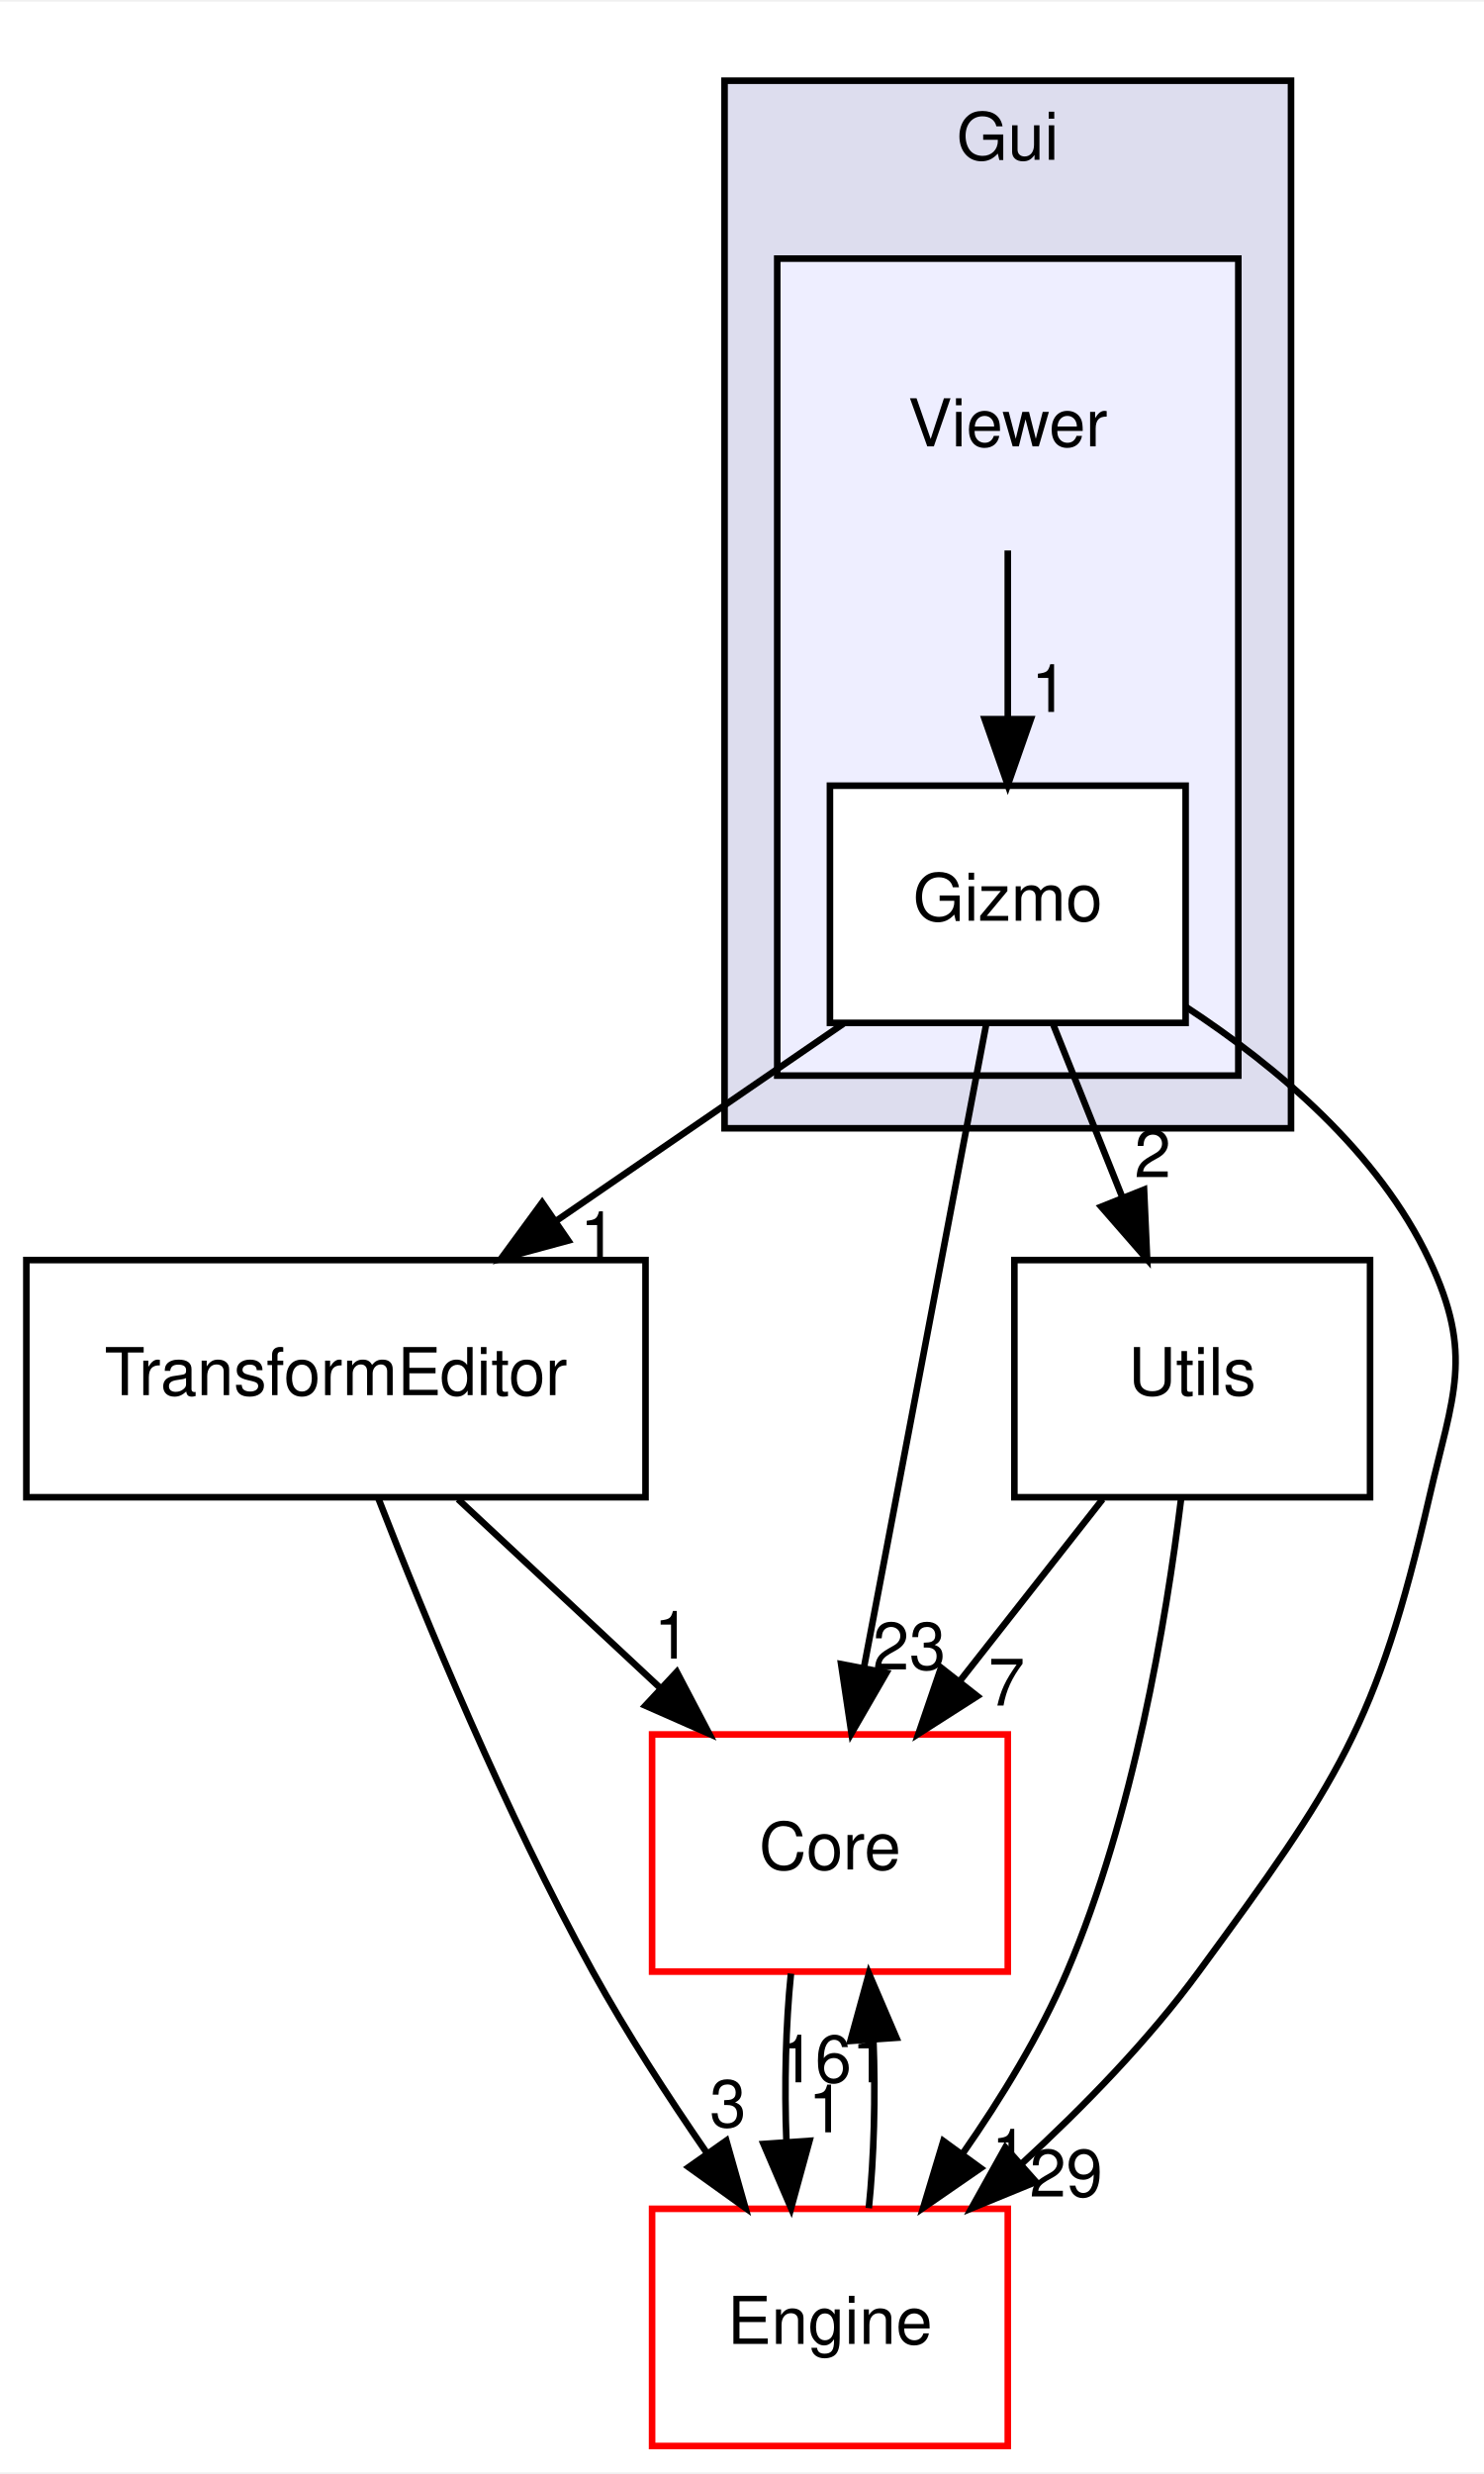
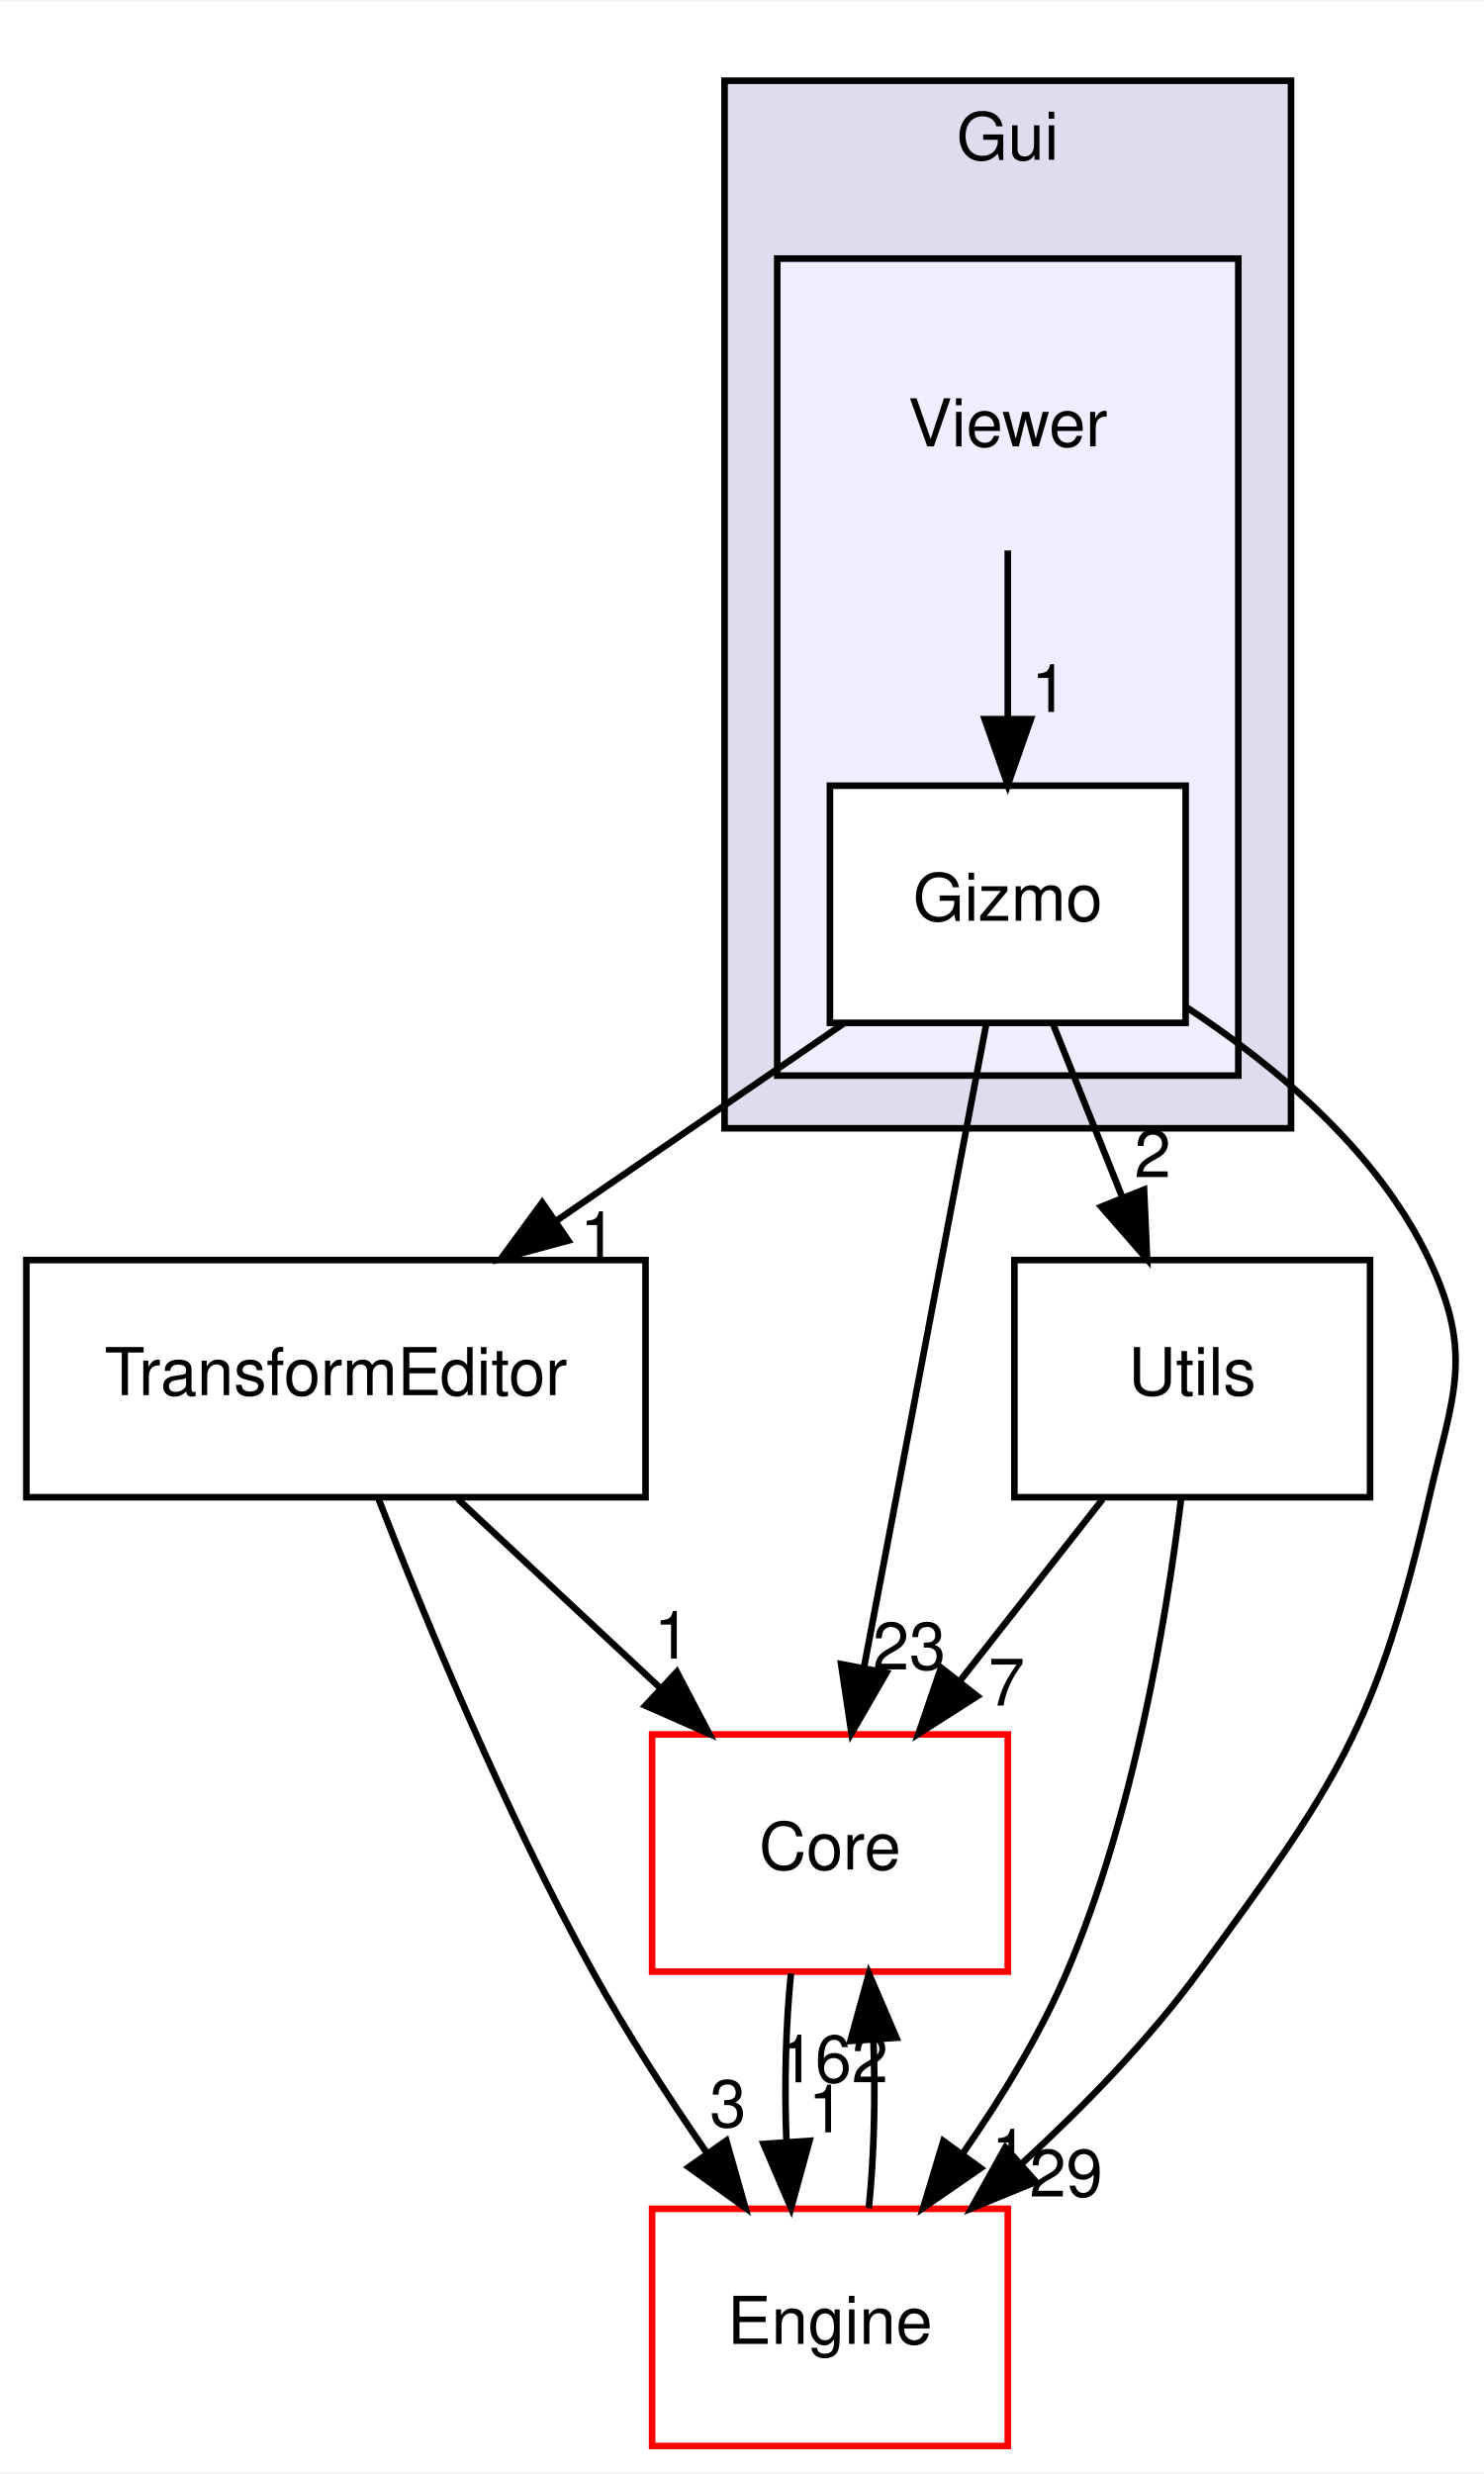
<svg xmlns="http://www.w3.org/2000/svg" xmlns:xlink="http://www.w3.org/1999/xlink" width="225pt" height="375pt" viewBox="0.00 0.00 225.30 375.00">
  <g id="graph0" class="graph" transform="scale(1 1) rotate(0) translate(4 371)">
    <polygon fill="white" stroke="transparent" points="-4,4 -4,-371 221.3,-371 221.3,4 -4,4" />
    <g id="clust1" class="cluster">
      <g id="a_clust1">
        <a xlink:href="dir_b5ac5e964c12a6b13a9d28feb9f3d3ed.html" target="_top" xlink:title="Gui">
          <polygon fill="#ddddee" stroke="black" points="106,-200 106,-359 192,-359 192,-200 106,-200" />
          <text text-anchor="middle" x="149" y="-347" font-family="Helvetica,sans-Serif" font-size="10.00">Gui</text>
        </a>
      </g>
    </g>
    <g id="clust2" class="cluster">
      <g id="a_clust2">
        <a xlink:href="dir_b04feb2291820e8d3d098807c21e4559.html" target="_top">
          <polygon fill="#eeeeff" stroke="black" points="114,-208 114,-332 184,-332 184,-208 114,-208" />
        </a>
      </g>
    </g>
    <g id="node1" class="node">
      <text text-anchor="middle" x="149" y="-303.5" font-family="Helvetica,sans-Serif" font-size="10.00">Viewer</text>
    </g>
    <g id="node2" class="node">
      <g id="a_node2">
        <a xlink:href="dir_48f4a0e7ee74be957161ce5a9fe8f935.html" target="_top" xlink:title="Gizmo">
          <polygon fill="white" stroke="black" points="176,-252 122,-252 122,-216 176,-216 176,-252" />
          <text text-anchor="middle" x="149" y="-231.5" font-family="Helvetica,sans-Serif" font-size="10.00">Gizmo</text>
        </a>
      </g>
    </g>
    <g id="edge2" class="edge">
      <path fill="none" stroke="black" d="M149,-287.7C149,-279.98 149,-270.71 149,-262.11" />
      <polygon fill="black" stroke="black" points="152.5,-262.1 149,-252.1 145.5,-262.1 152.5,-262.1" />
      <g id="a_edge2-headlabel">
        <a xlink:href="dir_000027_000028.html" target="_top" xlink:title="1">
          <text text-anchor="middle" x="155.34" y="-263.2" font-family="Helvetica,sans-Serif" font-size="10.00">1</text>
        </a>
      </g>
    </g>
    <g id="node3" class="node">
      <g id="a_node3">
        <a xlink:href="dir_a2f0e5642e47e7ed59fe0f0829eafb5f.html" target="_top" xlink:title="Core">
          <polygon fill="white" stroke="red" points="149,-108 95,-108 95,-72 149,-72 149,-108" />
          <text text-anchor="middle" x="122" y="-87.5" font-family="Helvetica,sans-Serif" font-size="10.00">Core</text>
        </a>
      </g>
    </g>
    <g id="edge8" class="edge">
      <path fill="none" stroke="black" d="M145.74,-215.87C141.14,-191.67 132.69,-147.21 127.21,-118.39" />
      <polygon fill="black" stroke="black" points="130.57,-117.36 125.27,-108.19 123.7,-118.67 130.57,-117.36" />
      <g id="a_edge8-headlabel">
        <a xlink:href="dir_000028_000004.html" target="_top" xlink:title="23">
          <text text-anchor="middle" x="134.04" y="-117.86" font-family="Helvetica,sans-Serif" font-size="10.00">23</text>
        </a>
      </g>
    </g>
    <g id="node4" class="node">
      <g id="a_node4">
        <a xlink:href="dir_2a529fd74e7782bdaa5de0314056ee46.html" target="_top" xlink:title="TransformEditor">
          <polygon fill="none" stroke="black" points="94,-180 0,-180 0,-144 94,-144 94,-180" />
          <text text-anchor="middle" x="47" y="-159.5" font-family="Helvetica,sans-Serif" font-size="10.00">TransformEditor</text>
        </a>
      </g>
    </g>
    <g id="edge9" class="edge">
      <path fill="none" stroke="black" d="M124.05,-215.88C110.96,-206.89 94.74,-195.76 80.56,-186.03" />
      <polygon fill="black" stroke="black" points="82.27,-182.96 72.05,-180.19 78.31,-188.73 82.27,-182.96" />
      <g id="a_edge9-headlabel">
        <a xlink:href="dir_000028_000024.html" target="_top" xlink:title="1">
          <text text-anchor="middle" x="86.84" y="-180.16" font-family="Helvetica,sans-Serif" font-size="10.00">1</text>
        </a>
      </g>
    </g>
    <g id="node5" class="node">
      <g id="a_node5">
        <a xlink:href="dir_53dbd7b5b1f80ee648ea4591020754f4.html" target="_top" xlink:title="Utils">
          <polygon fill="none" stroke="black" points="204,-180 150,-180 150,-144 204,-144 204,-180" />
          <text text-anchor="middle" x="177" y="-159.5" font-family="Helvetica,sans-Serif" font-size="10.00">Utils</text>
        </a>
      </g>
    </g>
    <g id="edge10" class="edge">
      <path fill="none" stroke="black" d="M155.92,-215.7C159.07,-207.81 162.88,-198.3 166.38,-189.55" />
      <polygon fill="black" stroke="black" points="169.69,-190.69 170.16,-180.1 163.19,-188.09 169.69,-190.69" />
      <g id="a_edge10-headlabel">
        <a xlink:href="dir_000028_000026.html" target="_top" xlink:title="2">
          <text text-anchor="middle" x="171" y="-192.58" font-family="Helvetica,sans-Serif" font-size="10.00">2</text>
        </a>
      </g>
    </g>
    <g id="node6" class="node">
      <g id="a_node6">
        <a xlink:href="dir_3072bc1f55ed1280fe4fbe6b21c78379.html" target="_top" xlink:title="Engine">
          <polygon fill="white" stroke="red" points="149,-36 95,-36 95,0 149,0 149,-36" />
          <text text-anchor="middle" x="122" y="-15.5" font-family="Helvetica,sans-Serif" font-size="10.00">Engine</text>
        </a>
      </g>
    </g>
    <g id="edge11" class="edge">
      <path fill="none" stroke="black" d="M176.1,-218.39C189.89,-209.34 205.33,-196.32 213,-180 219.81,-165.52 216.59,-159.59 213,-144 205.02,-109.33 199.04,-100.69 178,-72 170.33,-61.54 160.45,-51.41 151.12,-42.85" />
      <polygon fill="black" stroke="black" points="153.28,-40.09 143.48,-36.07 148.63,-45.32 153.28,-40.09" />
      <g id="a_edge11-headlabel">
        <a xlink:href="dir_000028_000014.html" target="_top" xlink:title="29">
          <text text-anchor="middle" x="157.86" y="-37.86" font-family="Helvetica,sans-Serif" font-size="10.00">29</text>
        </a>
      </g>
    </g>
    <g id="edge1" class="edge">
      <path fill="none" stroke="black" d="M116.08,-71.7C115.29,-63.98 115.06,-54.71 115.4,-46.11" />
      <polygon fill="black" stroke="black" points="118.9,-46.32 116.1,-36.1 111.92,-45.84 118.9,-46.32" />
      <g id="a_edge1-headlabel">
        <a xlink:href="dir_000004_000014.html" target="_top" xlink:title="1">
          <text text-anchor="middle" x="121.48" y="-47.61" font-family="Helvetica,sans-Serif" font-size="10.00">1</text>
        </a>
      </g>
    </g>
    <g id="edge3" class="edge">
      <path fill="none" stroke="black" d="M65.54,-143.7C74.8,-135.05 86.16,-124.45 96.26,-115.03" />
      <polygon fill="black" stroke="black" points="98.75,-117.49 103.67,-108.1 93.98,-112.37 98.75,-117.49" />
      <g id="a_edge3-headlabel">
        <a xlink:href="dir_000024_000004.html" target="_top" xlink:title="1">
          <text text-anchor="middle" x="98.06" y="-119.51" font-family="Helvetica,sans-Serif" font-size="10.00">1</text>
        </a>
      </g>
    </g>
    <g id="edge4" class="edge">
      <path fill="none" stroke="black" d="M53.44,-143.83C60.53,-125.57 72.7,-96.07 86,-72 91.11,-62.75 97.39,-53.07 103.26,-44.55" />
      <polygon fill="black" stroke="black" points="106.27,-46.35 109.16,-36.15 100.55,-42.32 106.27,-46.35" />
      <g id="a_edge4-headlabel">
        <a xlink:href="dir_000024_000014.html" target="_top" xlink:title="3">
          <text text-anchor="middle" x="106.52" y="-48.42" font-family="Helvetica,sans-Serif" font-size="10.00">3</text>
        </a>
      </g>
    </g>
    <g id="edge6" class="edge">
      <path fill="none" stroke="black" d="M163.4,-143.7C156.88,-135.39 148.93,-125.28 141.75,-116.14" />
      <polygon fill="black" stroke="black" points="144.37,-113.81 135.44,-108.1 138.87,-118.13 144.37,-113.81" />
      <g id="a_edge6-headlabel">
        <a xlink:href="dir_000026_000004.html" target="_top" xlink:title="7">
          <text text-anchor="middle" x="148.82" y="-112.38" font-family="Helvetica,sans-Serif" font-size="10.00">7</text>
        </a>
      </g>
    </g>
    <g id="edge7" class="edge">
      <path fill="none" stroke="black" d="M175.3,-143.67C173.05,-125.29 168.11,-95.69 158,-72 153.92,-62.43 148.01,-52.78 142.16,-44.39" />
      <polygon fill="black" stroke="black" points="144.88,-42.17 136.16,-36.15 139.22,-46.29 144.88,-42.17" />
      <g id="a_edge7-headlabel">
        <a xlink:href="dir_000026_000014.html" target="_top" xlink:title="1">
          <text text-anchor="middle" x="149.29" y="-40.91" font-family="Helvetica,sans-Serif" font-size="10.00">1</text>
        </a>
      </g>
    </g>
    <g id="edge5" class="edge">
      <path fill="none" stroke="black" d="M127.9,-36.1C128.7,-43.79 128.94,-53.05 128.6,-61.67" />
      <polygon fill="black" stroke="black" points="125.11,-61.48 127.92,-71.7 132.09,-61.96 125.11,-61.48" />
      <g id="a_edge5-headlabel">
-         <a xlink:href="dir_000014_000004.html" target="_top" xlink:title="161">
-           <text text-anchor="middle" x="122.52" y="-55.2" font-family="Helvetica,sans-Serif" font-size="10.00">161</text>
+         <a xlink:href="dir_000014_000004.html" target="_top" xlink:title="162">
+           <text text-anchor="middle" x="122.52" y="-55.2" font-family="Helvetica,sans-Serif" font-size="10.00">162</text>
        </a>
      </g>
    </g>
  </g>
</svg>
